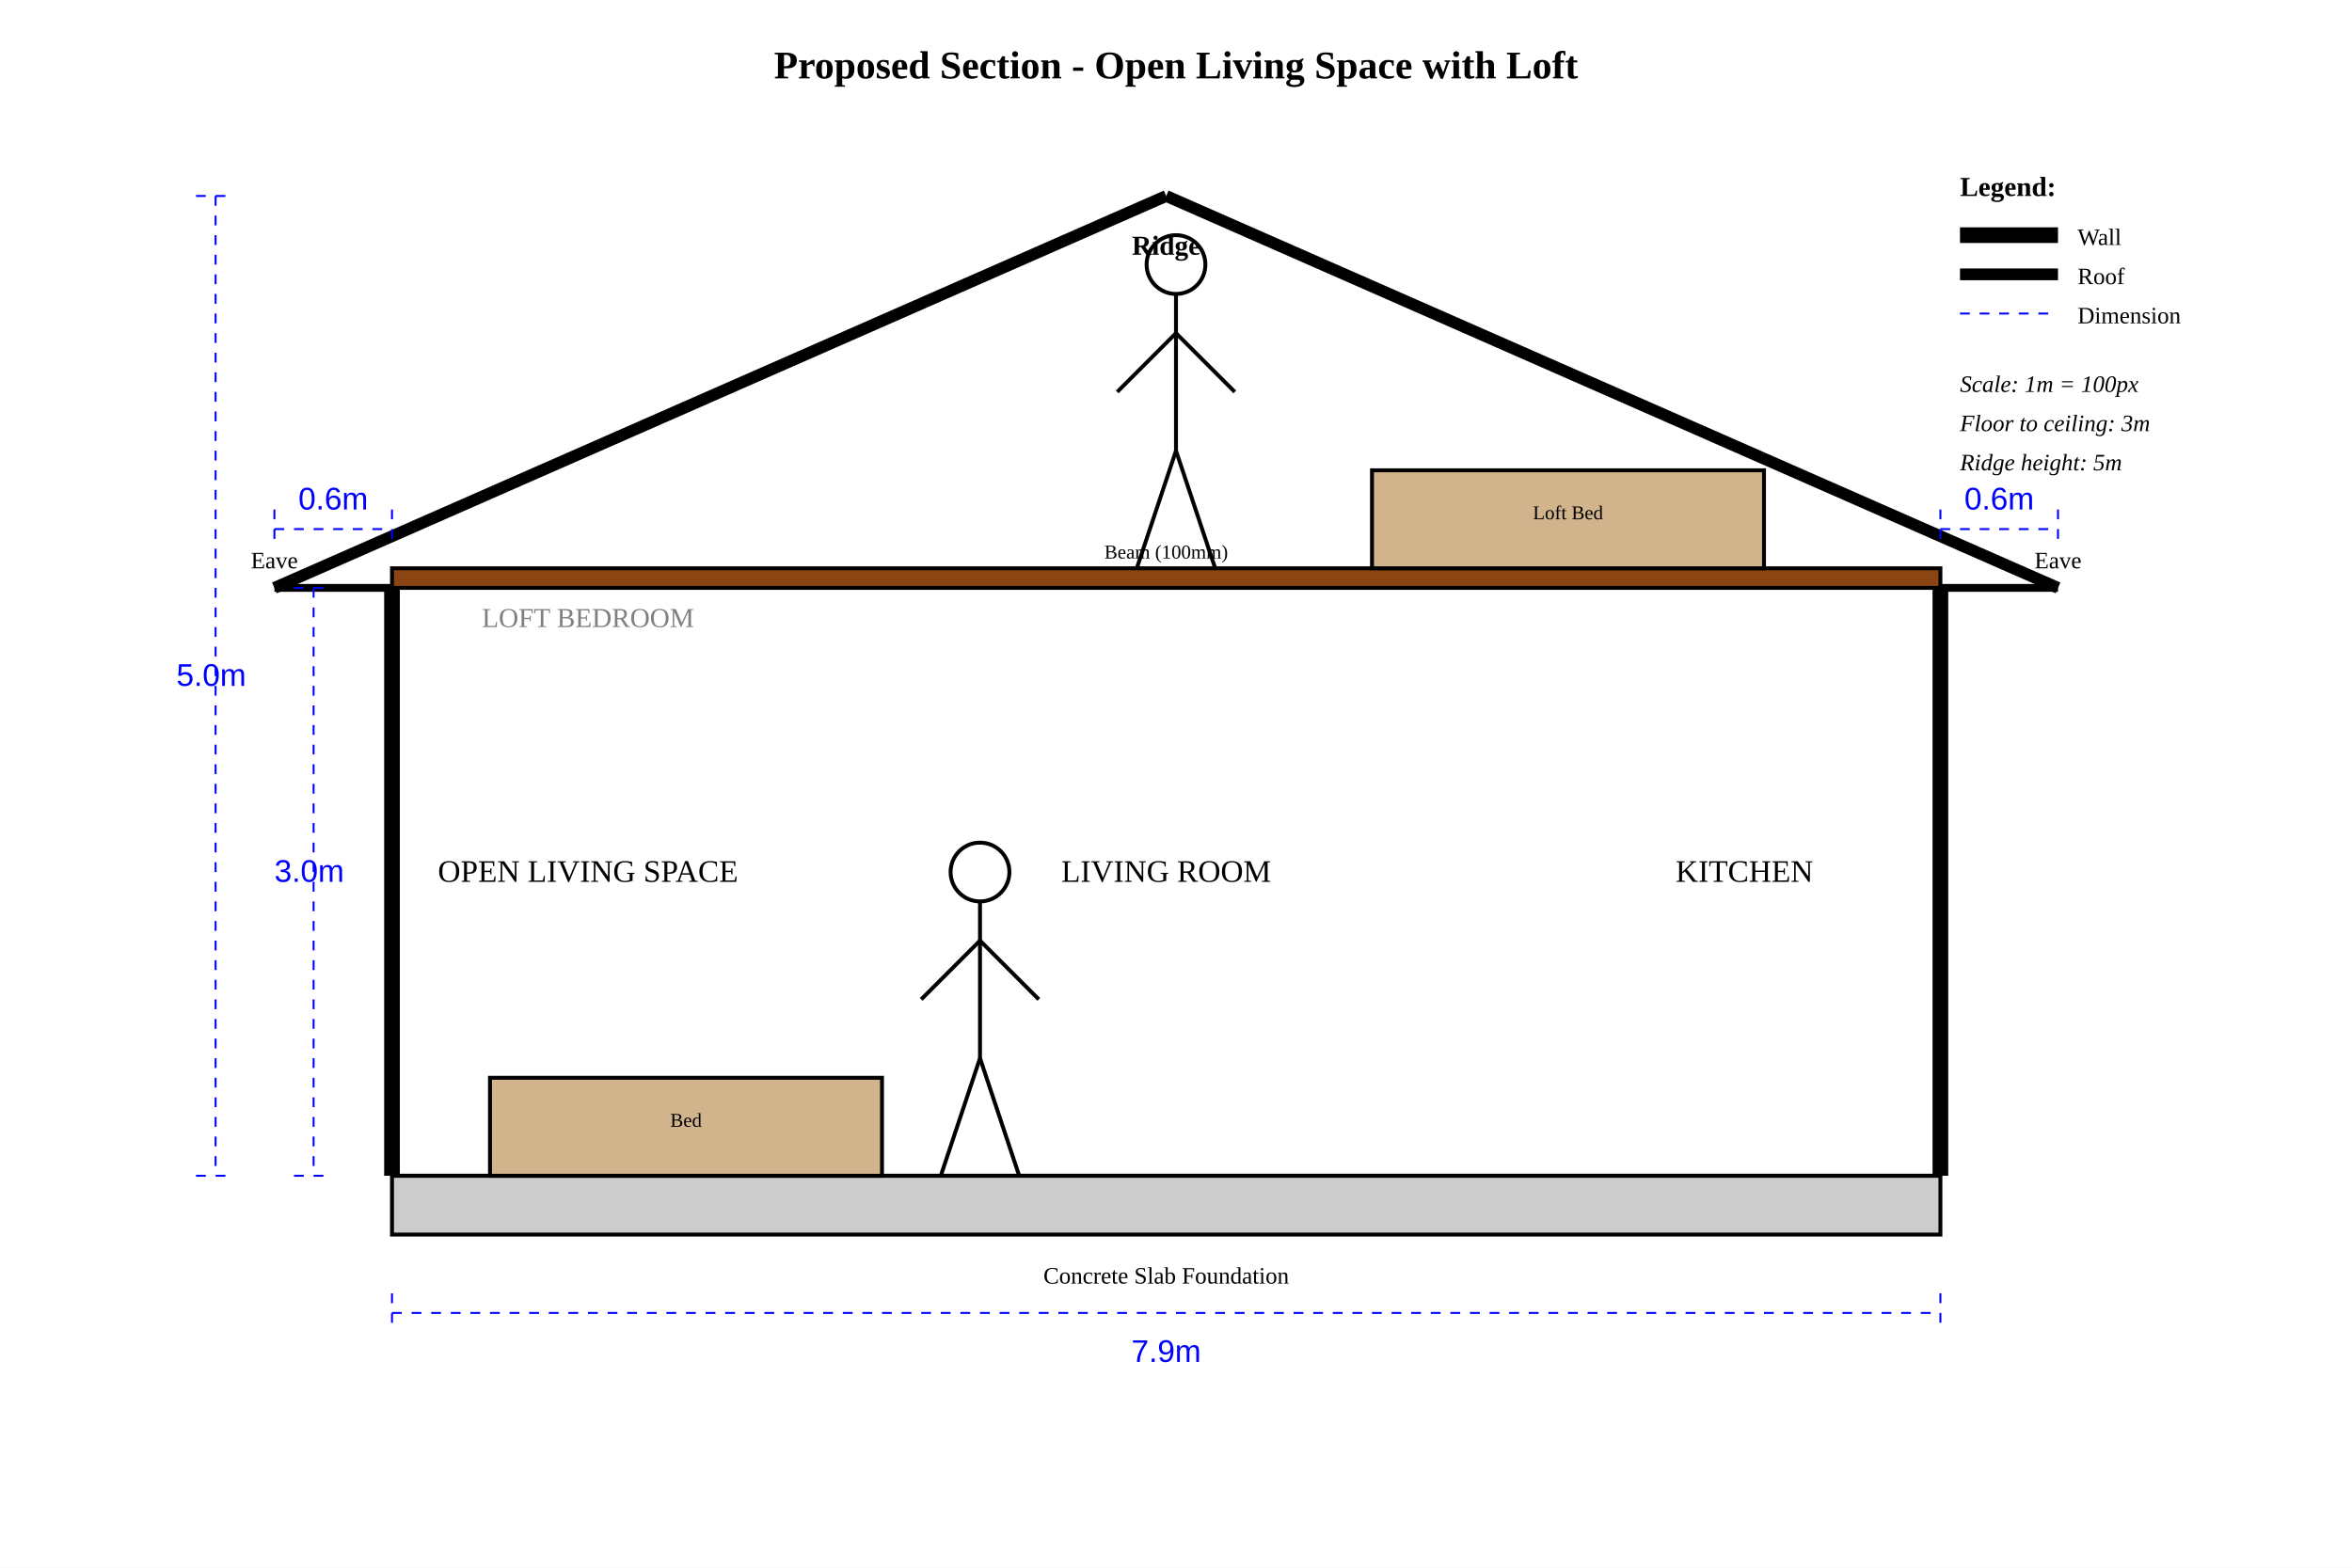
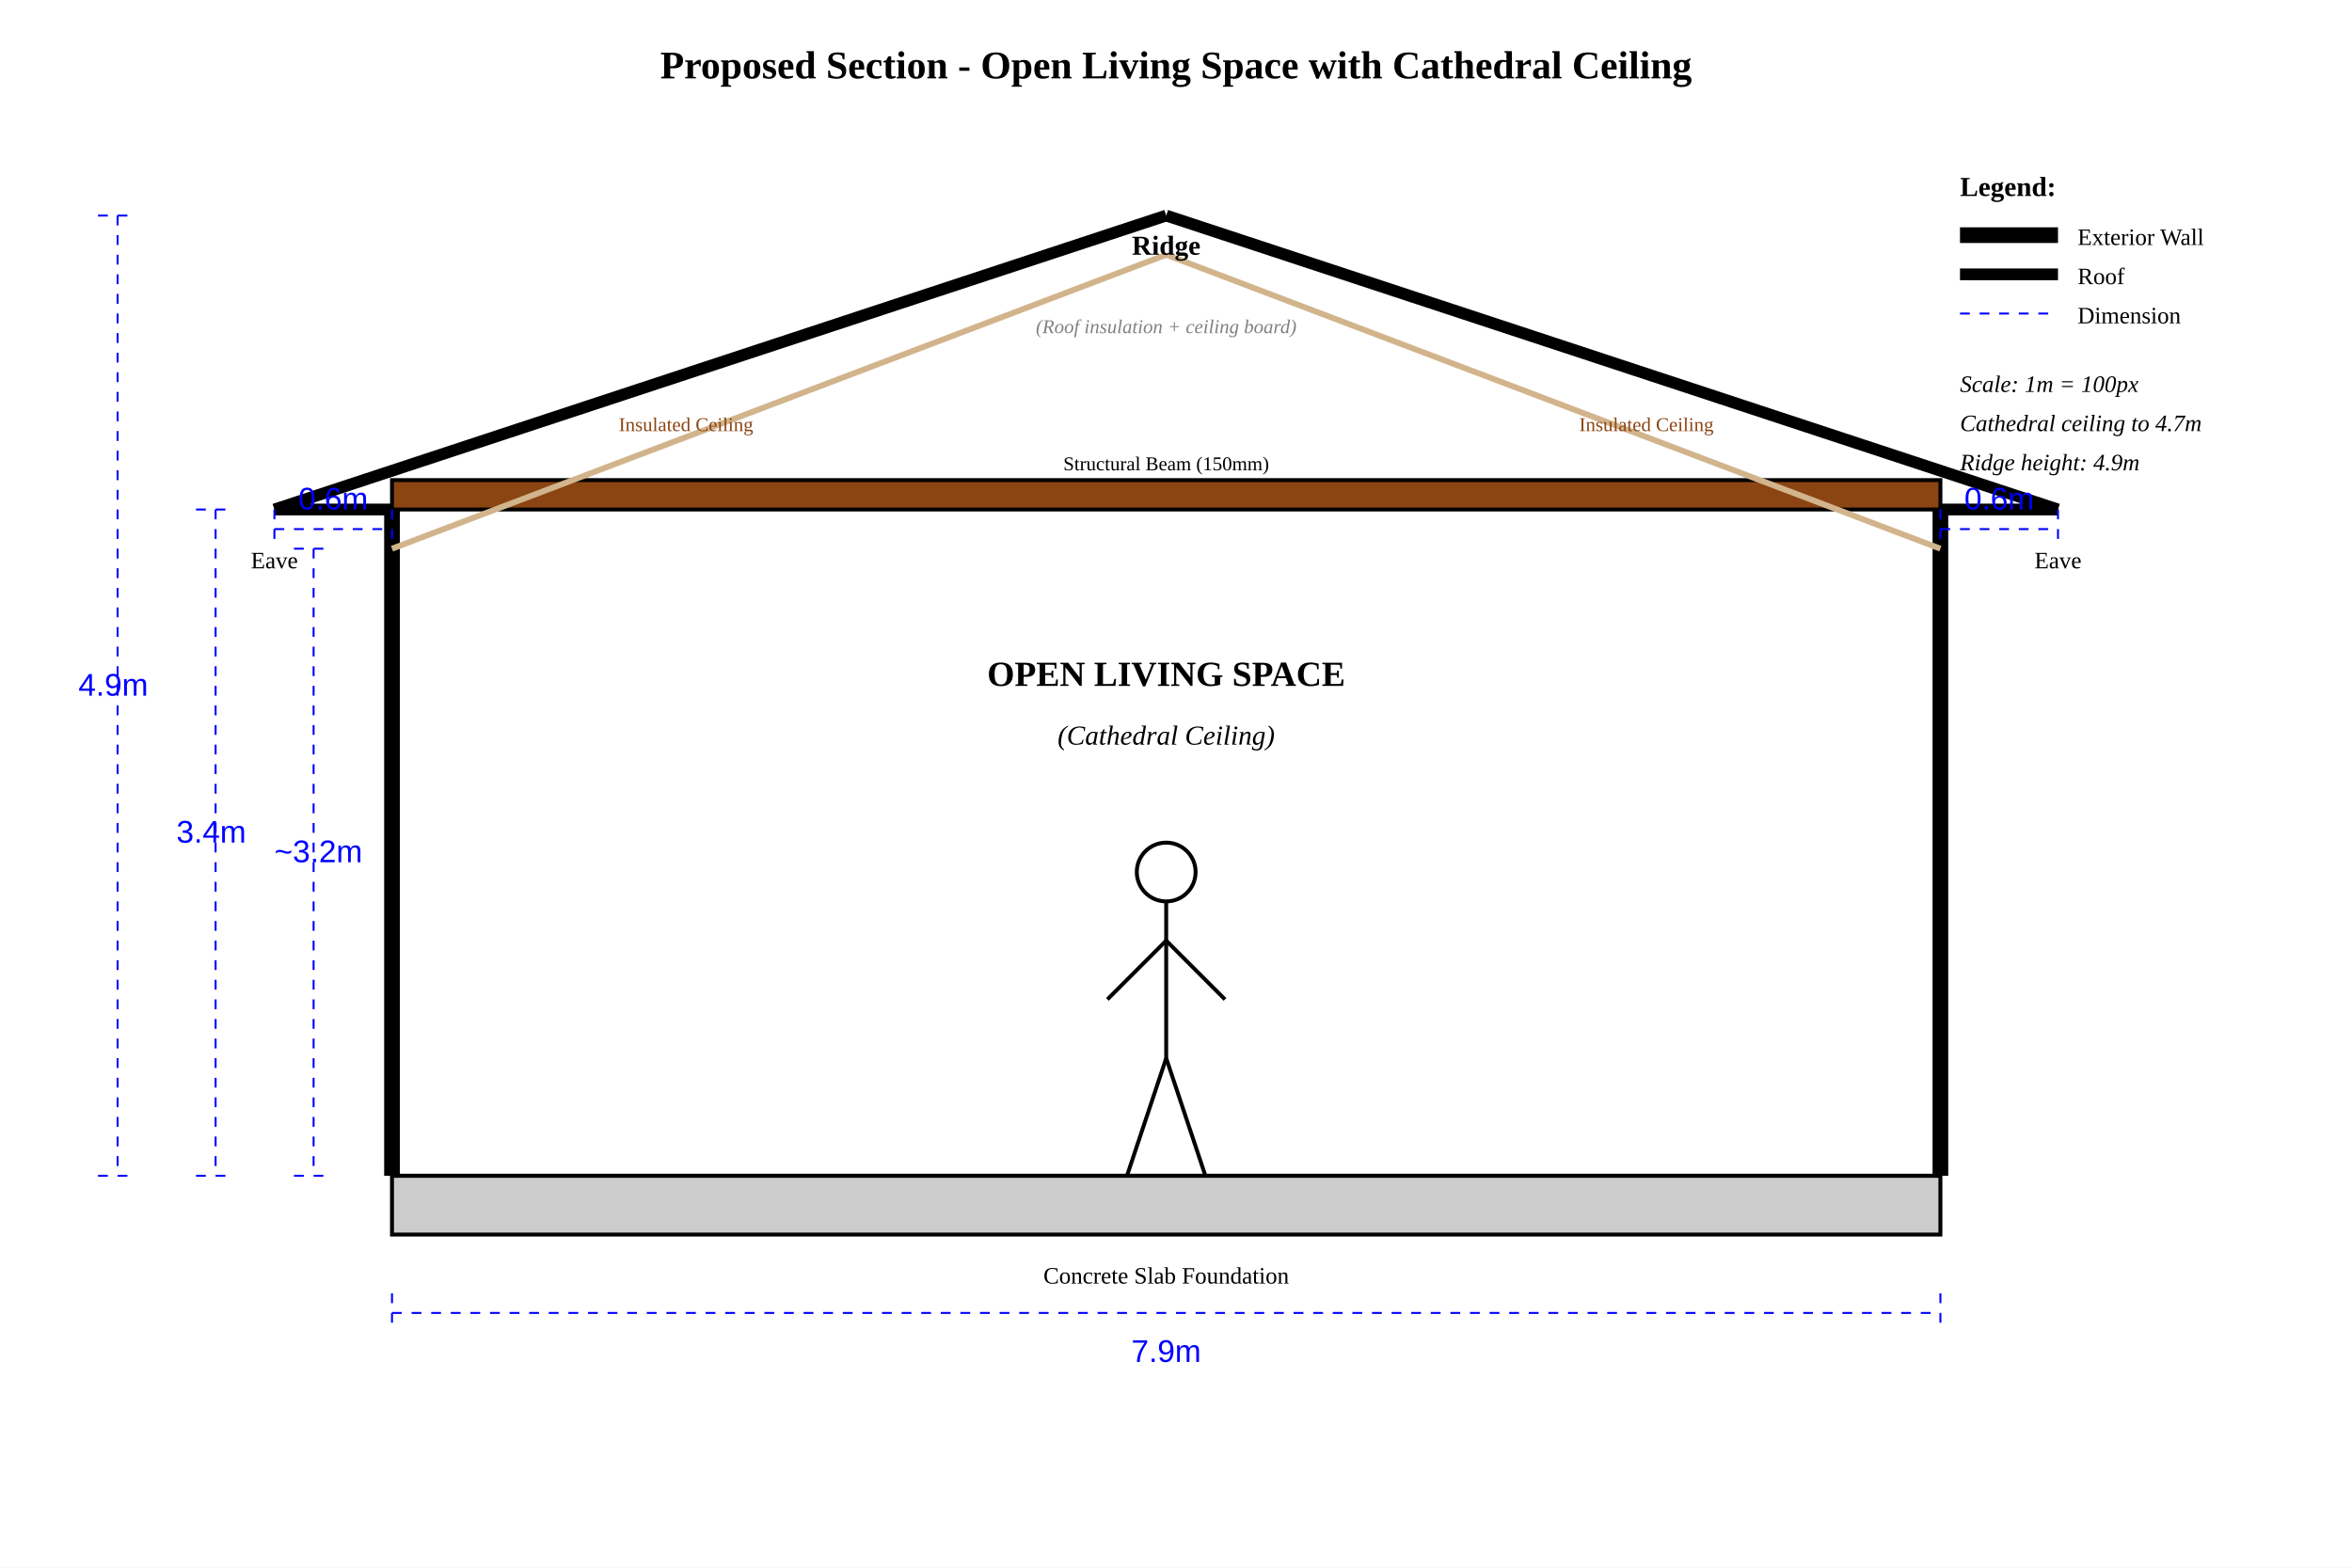
<svg xmlns="http://www.w3.org/2000/svg" width="1200" height="800" viewBox="0 0 1200 800">
  <defs>
    <style>
-       .wall { stroke: black; stroke-width: 8; fill: none; }
+       .wall-exterior { stroke: black; stroke-width: 8; fill: none; }
+       .wall-interior { stroke: red; stroke-width: 4; fill: none; stroke-dasharray: 10,5; }
      .dimension-line { stroke: blue; stroke-width: 1; fill: none; stroke-dasharray: 5,5; }
      .dimension-text { fill: blue; font-family: Arial; font-size: 16px; }
      .roof { stroke: black; stroke-width: 6; fill: none; }
      .foundation { fill: #cccccc; stroke: black; stroke-width: 2; }
+       .beam { fill: #8B4513; stroke: black; stroke-width: 2; }
+       .suspended-ceiling { stroke: gray; stroke-width: 2; fill: none; stroke-dasharray: 5,5; }
+       .insulated-ceiling { stroke: #D2B48C; stroke-width: 3; fill: none; }
+       .furniture { stroke: black; stroke-width: 2; fill: #D2B48C; }
+       .human-scale { stroke: black; stroke-width: 2; fill: none; }
    </style>
  </defs>
  <rect width="1200" height="800" fill="white" />
-   <text x="600" y="40" text-anchor="middle" font-size="20" font-weight="bold">Proposed Section - Open Living Space with Loft</text>
+   <text x="600" y="40" text-anchor="middle" font-size="20" font-weight="bold">Proposed Section - Open Living Space with Cathedral Ceiling</text>
  <rect x="200" y="600" width="790" height="30" class="foundation" />
  <text x="595" y="655" font-size="12" text-anchor="middle">Concrete Slab Foundation</text>
-   <line x1="200" y1="300" x2="200" y2="600" class="wall" />
-   <line x1="990" y1="300" x2="990" y2="600" class="wall" />
-   <line x1="200" y1="600" x2="990" y2="600" stroke="black" stroke-width="2" />
-   <line x1="140" y1="300" x2="595" y2="100" class="roof" />
-   <line x1="595" y1="100" x2="1050" y2="300" class="roof" />
-   <line x1="200" y1="300" x2="140" y2="300" stroke="black" stroke-width="4" />
-   <line x1="990" y1="300" x2="1050" y2="300" stroke="black" stroke-width="4" />
-   <rect x="200" y="290" width="790" height="10" fill="#8B4513" stroke="black" stroke-width="2" />
-   <text x="595" y="285" font-size="10" text-anchor="middle">Beam (100mm)</text>
-   <rect x="250" y="550" width="200" height="50" fill="#D2B48C" stroke="black" stroke-width="2" />
-   <text x="350" y="575" font-size="10" text-anchor="middle">Bed</text>
-   <circle cx="500" cy="445" r="15" fill="none" stroke="black" stroke-width="2" />
-   <line x1="500" y1="460" x2="500" y2="540" stroke="black" stroke-width="2" />
-   <line x1="500" y1="480" x2="470" y2="510" stroke="black" stroke-width="2" />
-   <line x1="500" y1="480" x2="530" y2="510" stroke="black" stroke-width="2" />
-   <line x1="500" y1="540" x2="480" y2="600" stroke="black" stroke-width="2" />
-   <line x1="500" y1="540" x2="520" y2="600" stroke="black" stroke-width="2" />
-   <rect x="700" y="240" width="200" height="50" fill="#D2B48C" stroke="black" stroke-width="2" />
-   <text x="800" y="265" font-size="10" text-anchor="middle">Loft Bed</text>
-   <circle cx="600" cy="135" r="15" fill="none" stroke="black" stroke-width="2" />
-   <line x1="600" y1="150" x2="600" y2="230" stroke="black" stroke-width="2" />
-   <line x1="600" y1="170" x2="570" y2="200" stroke="black" stroke-width="2" />
-   <line x1="600" y1="170" x2="630" y2="200" stroke="black" stroke-width="2" />
-   <line x1="600" y1="230" x2="580" y2="290" stroke="black" stroke-width="2" />
-   <line x1="600" y1="230" x2="620" y2="290" stroke="black" stroke-width="2" />
-   <line x1="160" y1="300" x2="160" y2="600" class="dimension-line" />
-   <line x1="150" y1="300" x2="170" y2="300" class="dimension-line" />
+   <line x1="200" y1="260" x2="200" y2="600" class="wall-exterior" />
+   <line x1="990" y1="260" x2="990" y2="600" class="wall-exterior" />
+   <line x1="200" y1="600" x2="990" y2="600" class="foundation" />
+   <line x1="140" y1="260" x2="595" y2="110" class="roof" />
+   <line x1="595" y1="110" x2="1050" y2="260" class="roof" />
+   <line x1="200" y1="260" x2="140" y2="260" class="roof" />
+   <line x1="990" y1="260" x2="1050" y2="260" class="roof" />
+   <rect x="200" y="245" width="790" height="15" class="beam" />
+   <text x="595" y="240" font-size="10" text-anchor="middle">Structural Beam (150mm)</text>
+   <line x1="200" y1="280" x2="595" y2="130" class="insulated-ceiling" />
+   <line x1="595" y1="130" x2="990" y2="280" class="insulated-ceiling" />
+   <text x="350" y="220" font-size="10" text-anchor="middle" fill="#8B4513">Insulated Ceiling</text>
+   <text x="840" y="220" font-size="10" text-anchor="middle" fill="#8B4513">Insulated Ceiling</text>
+   <text x="595" y="170" font-size="10" text-anchor="middle" fill="gray" font-style="italic">(Roof insulation + ceiling board)</text>
+   <circle cx="595" cy="445" r="15" class="human-scale" />
+   <line x1="595" y1="460" x2="595" y2="540" class="human-scale" />
+   <line x1="595" y1="480" x2="565" y2="510" class="human-scale" />
+   <line x1="595" y1="480" x2="625" y2="510" class="human-scale" />
+   <line x1="595" y1="540" x2="575" y2="600" class="human-scale" />
+   <line x1="595" y1="540" x2="615" y2="600" class="human-scale" />
+   <line x1="160" y1="280" x2="160" y2="600" class="dimension-line" />
+   <line x1="150" y1="280" x2="170" y2="280" class="dimension-line" />
  <line x1="150" y1="600" x2="170" y2="600" class="dimension-line" />
-   <text x="140" y="450" class="dimension-text">3.0m</text>
-   <line x1="110" y1="100" x2="110" y2="600" class="dimension-line" />
-   <line x1="100" y1="100" x2="120" y2="100" class="dimension-line" />
+   <text x="140" y="440" class="dimension-text">~3.2m</text>
+   <line x1="110" y1="260" x2="110" y2="600" class="dimension-line" />
+   <line x1="100" y1="260" x2="120" y2="260" class="dimension-line" />
  <line x1="100" y1="600" x2="120" y2="600" class="dimension-line" />
-   <text x="90" y="350" class="dimension-text">5.0m</text>
+   <text x="90" y="430" class="dimension-text">3.4m</text>
+   <line x1="60" y1="110" x2="60" y2="600" class="dimension-line" />
+   <line x1="50" y1="110" x2="70" y2="110" class="dimension-line" />
+   <line x1="50" y1="600" x2="70" y2="600" class="dimension-line" />
+   <text x="40" y="355" class="dimension-text">4.9m</text>
  <line x1="200" y1="670" x2="990" y2="670" class="dimension-line" />
  <line x1="200" y1="660" x2="200" y2="680" class="dimension-line" />
  <line x1="990" y1="660" x2="990" y2="680" class="dimension-line" />
  <text x="595" y="695" class="dimension-text" text-anchor="middle">7.9m</text>
  <line x1="140" y1="270" x2="200" y2="270" class="dimension-line" />
  <line x1="140" y1="260" x2="140" y2="280" class="dimension-line" />
  <line x1="200" y1="260" x2="200" y2="280" class="dimension-line" />
  <text x="170" y="260" class="dimension-text" text-anchor="middle" font-size="12">0.6m</text>
  <line x1="990" y1="270" x2="1050" y2="270" class="dimension-line" />
  <line x1="990" y1="260" x2="990" y2="280" class="dimension-line" />
  <line x1="1050" y1="260" x2="1050" y2="280" class="dimension-line" />
  <text x="1020" y="260" class="dimension-text" text-anchor="middle" font-size="12">0.6m</text>
  <text x="595" y="130" font-size="14" text-anchor="middle" font-weight="bold">Ridge</text>
  <text x="140" y="290" font-size="12" text-anchor="middle">Eave</text>
  <text x="1050" y="290" font-size="12" text-anchor="middle">Eave</text>
-   <text x="300" y="450" font-size="16" text-anchor="middle">OPEN LIVING SPACE</text>
-   <text x="300" y="320" font-size="14" text-anchor="middle" fill="gray">LOFT BEDROOM</text>
-   <text x="595" y="450" font-size="16" text-anchor="middle">LIVING ROOM</text>
-   <text x="890" y="450" font-size="16" text-anchor="middle">KITCHEN</text>
+   <text x="595" y="350" font-size="18" text-anchor="middle" font-weight="bold">OPEN LIVING SPACE</text>
+   <text x="595" y="380" font-size="14" text-anchor="middle" font-style="italic">(Cathedral Ceiling)</text>
  <text x="1000" y="100" font-size="14" font-weight="bold">Legend:</text>
-   <line x1="1000" y1="120" x2="1050" y2="120" class="wall" />
-   <text x="1060" y="125" font-size="12">Wall</text>
+   <line x1="1000" y1="120" x2="1050" y2="120" class="wall-exterior" />
+   <text x="1060" y="125" font-size="12">Exterior Wall</text>
  <line x1="1000" y1="140" x2="1050" y2="140" class="roof" />
  <text x="1060" y="145" font-size="12">Roof</text>
  <line x1="1000" y1="160" x2="1050" y2="160" class="dimension-line" />
  <text x="1060" y="165" font-size="12">Dimension</text>
  <text x="1000" y="200" font-size="12" font-style="italic">Scale: 1m = 100px</text>
-   <text x="1000" y="220" font-size="12" font-style="italic">Floor to ceiling: 3m</text>
-   <text x="1000" y="240" font-size="12" font-style="italic">Ridge height: 5m</text>
+   <text x="1000" y="220" font-size="12" font-style="italic">Cathedral ceiling to 4.7m</text>
+   <text x="1000" y="240" font-size="12" font-style="italic">Ridge height: 4.9m</text>
</svg>
